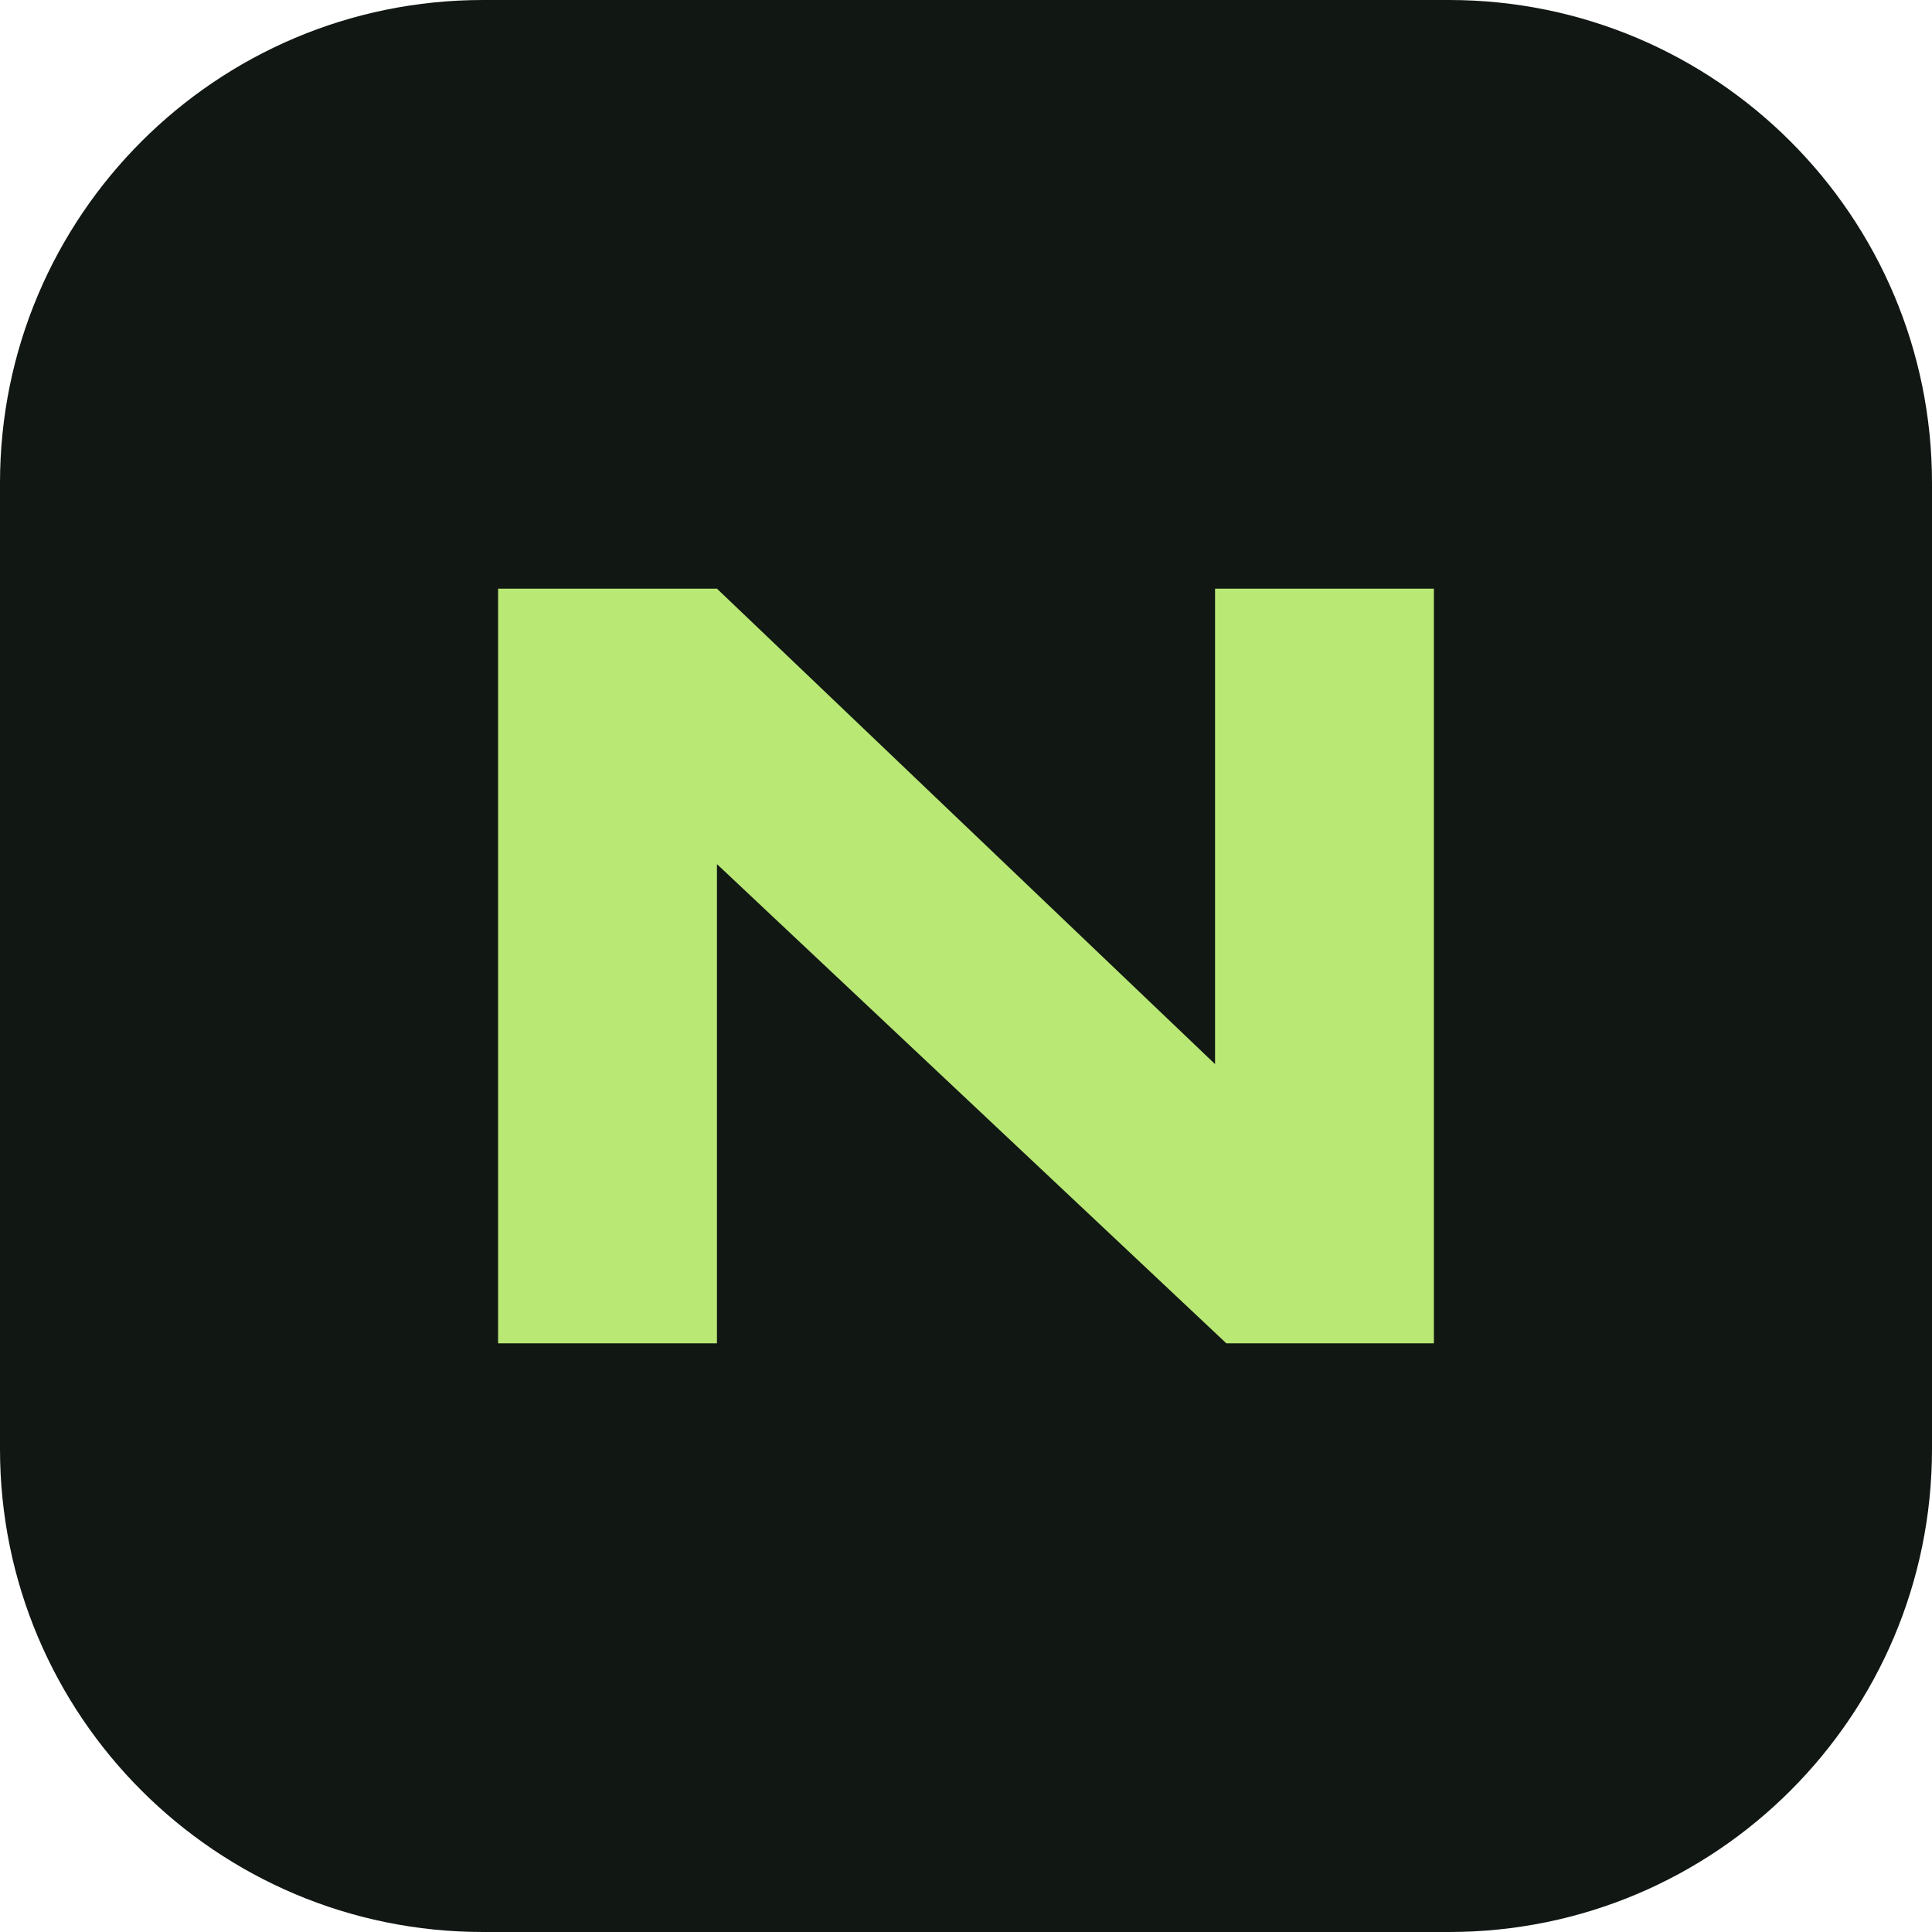
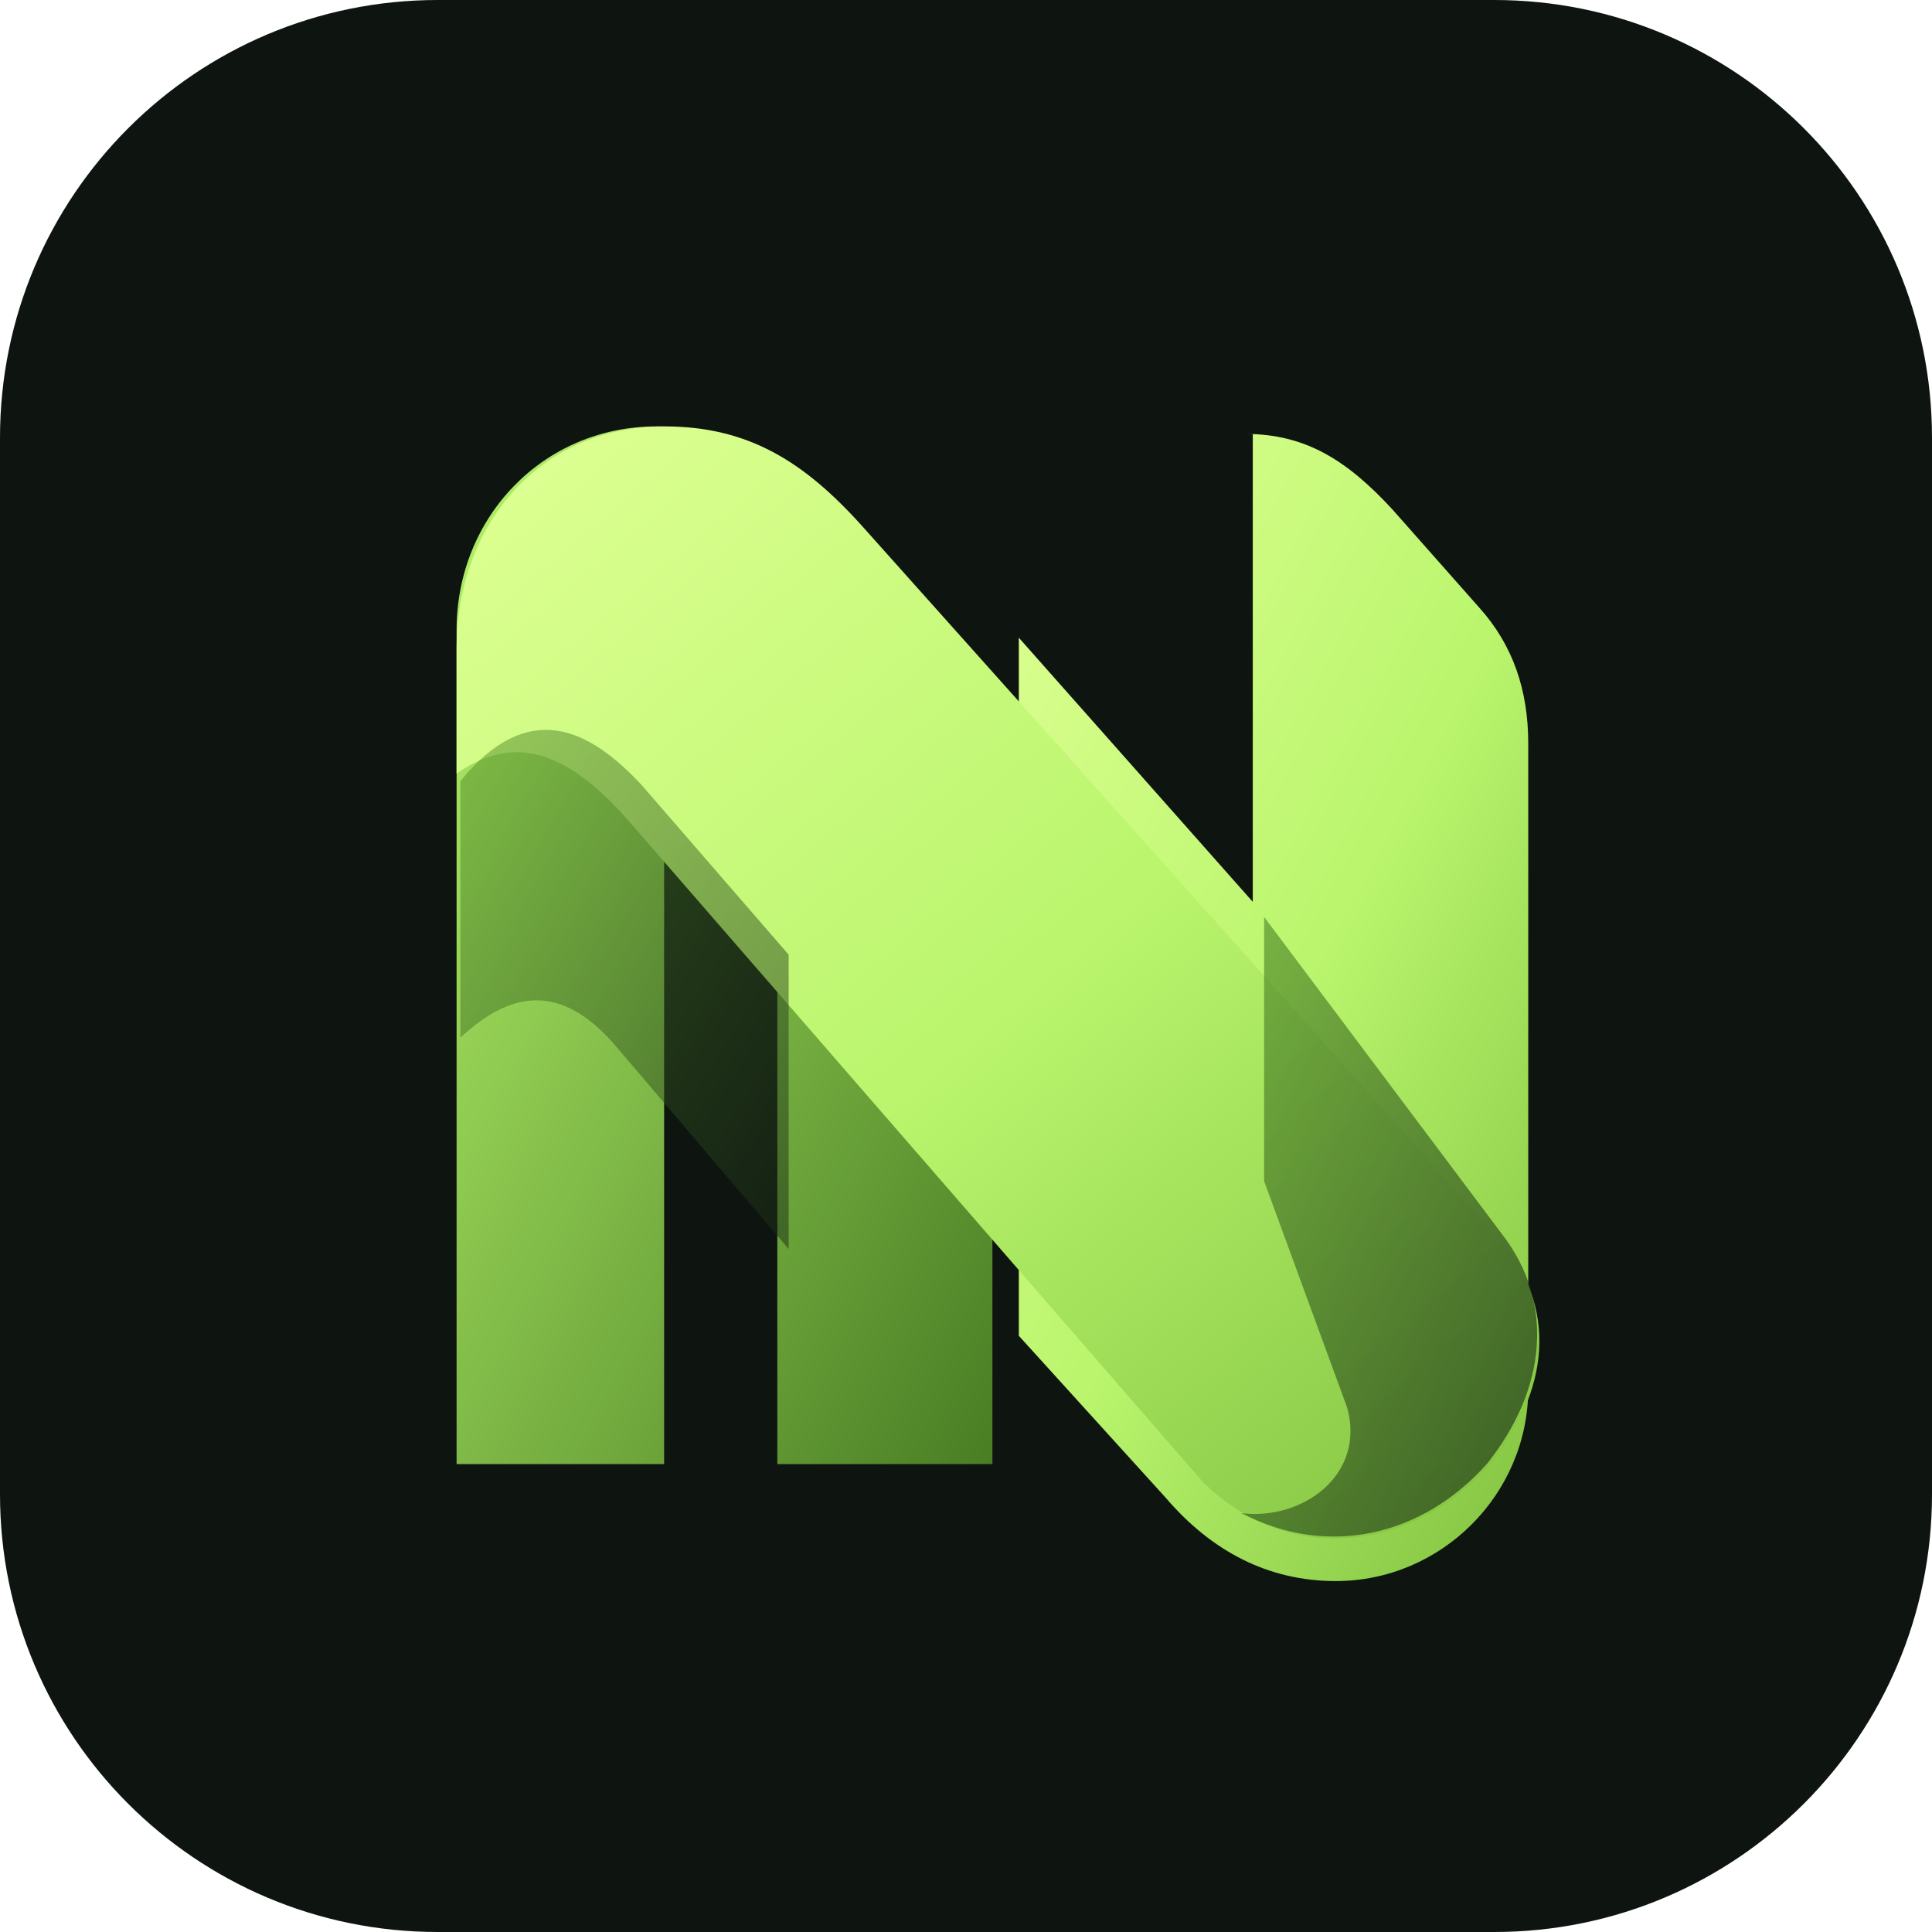
- <svg xmlns="http://www.w3.org/2000/svg" viewBox="0 0 512 512">
-   <rect width="512" height="512" rx="128" fill="#111713" />
-   <path d="M132 356V156h58l132 126V156h58v200h-55L190 229v127z" fill="#b9e875" />
+ <svg xmlns="http://www.w3.org/2000/svg" viewBox="0 0 512 512" role="img" aria-label="NestAffiliate">
+   <defs>
+     <linearGradient id="lime" x1=".12" y1="0" x2=".95" y2="1">
+       <stop stop-color="#dbff90" />
+       <stop offset=".5" stop-color="#baf56d" />
+       <stop offset="1" stop-color="#83c442" />
+     </linearGradient>
+     <linearGradient id="leaf" x1="0" y1="0" x2="1" y2="1">
+       <stop stop-color="#b6f46a" />
+       <stop offset="1" stop-color="#497e24" />
+     </linearGradient>
+     <linearGradient id="edge" x1="0" y1="0" x2="1" y2="1">
+       <stop stop-color="#57942c" />
+       <stop offset="1" stop-color="#182a16" />
+     </linearGradient>
+   </defs>
+   <rect width="512" height="512" rx="116" fill="#0e1510" />
+   <path d="M121 388V167c0-30 23-54 53-54 22 0 35 10 54 31l35 39v205h-57V224l-30-35v199z" fill="url(#leaf)" />
+   <path d="M330 115c16 0 27 7 39 20l23 26c9 10 13 22 13 36v171c0 28-23 51-51 51-18 0-33-8-45-22l-39-43V169l62 70V115z" fill="url(#lime)" />
+   <path d="M121 172c0-33 22-59 55-59 22 0 37 9 53 27l168 188c16 18 14 41-3 61-19 21-51 27-75 4L167 218c-19-22-33-22-46-13z" fill="url(#lime)" />
+   <path d="M335 243l63 84c14 18 12 41-4 61-17 19-42 25-65 13 16 2 33-10 28-28l-22-60z" fill="url(#edge)" opacity=".67" />
+   <path d="M122 207c18-22 34-14 48 1l39 45v78l-46-54c-13-15-26-16-41-2z" fill="url(#edge)" opacity=".5" />
</svg>
